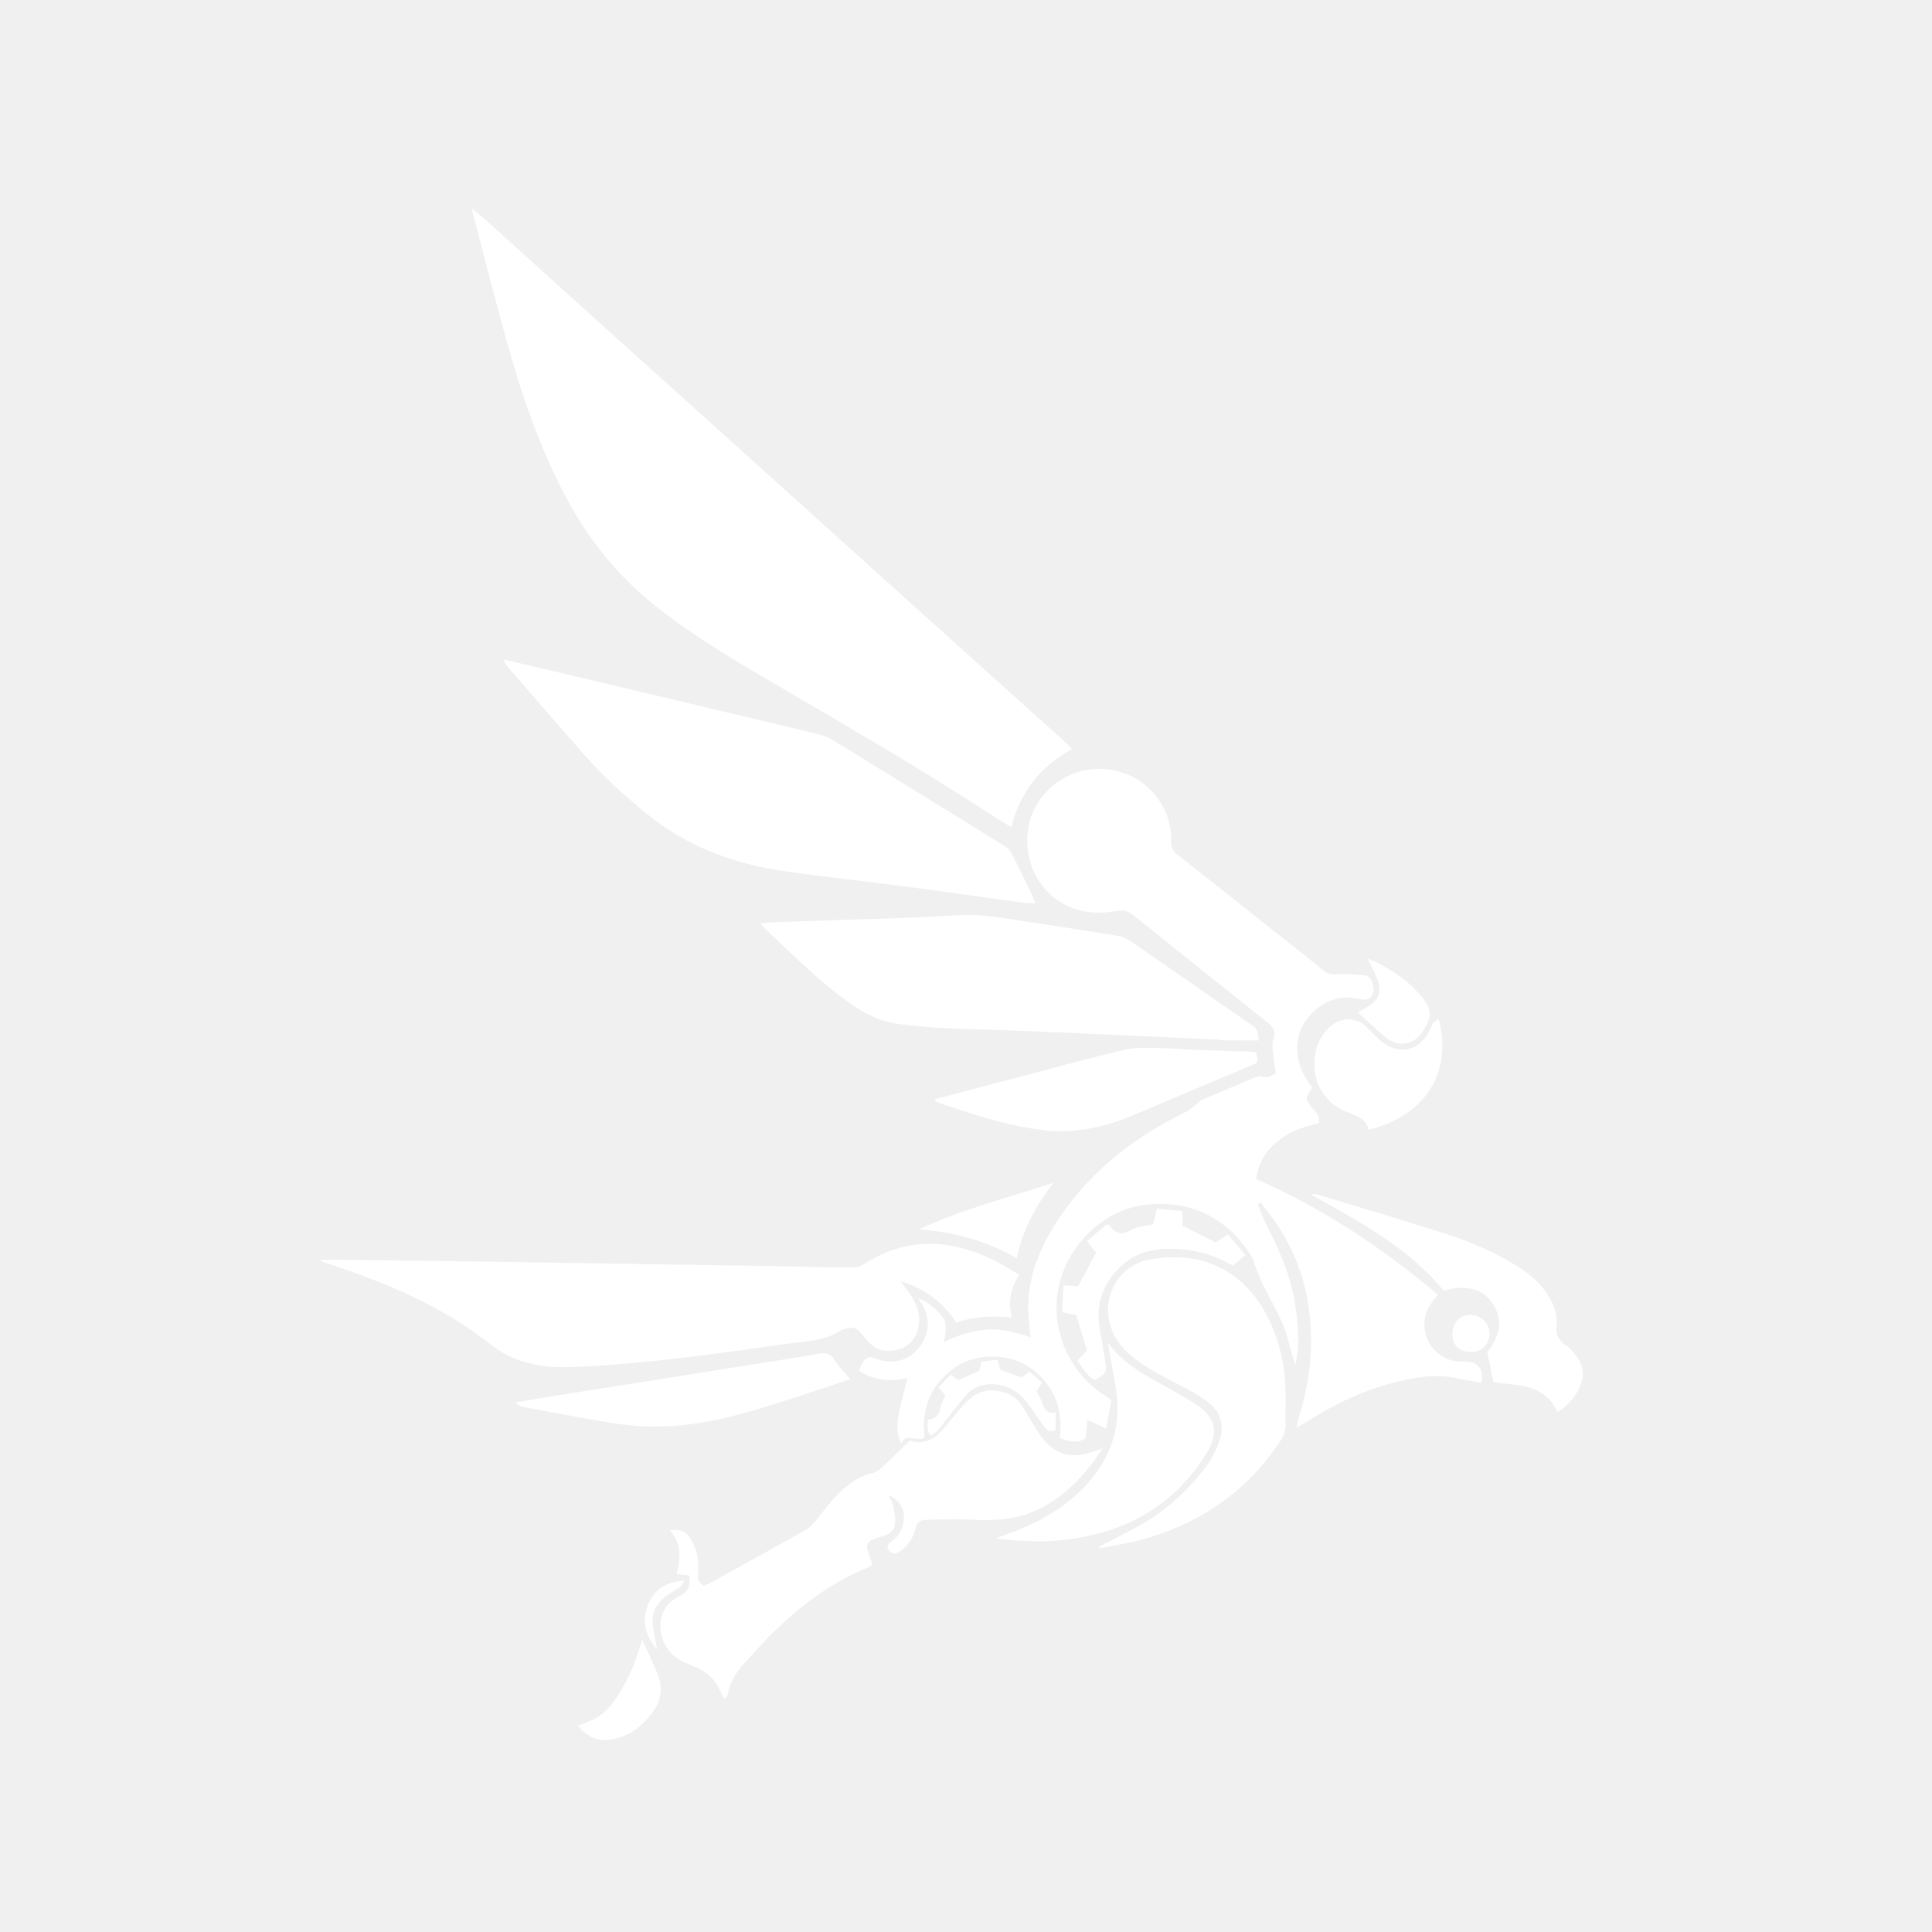
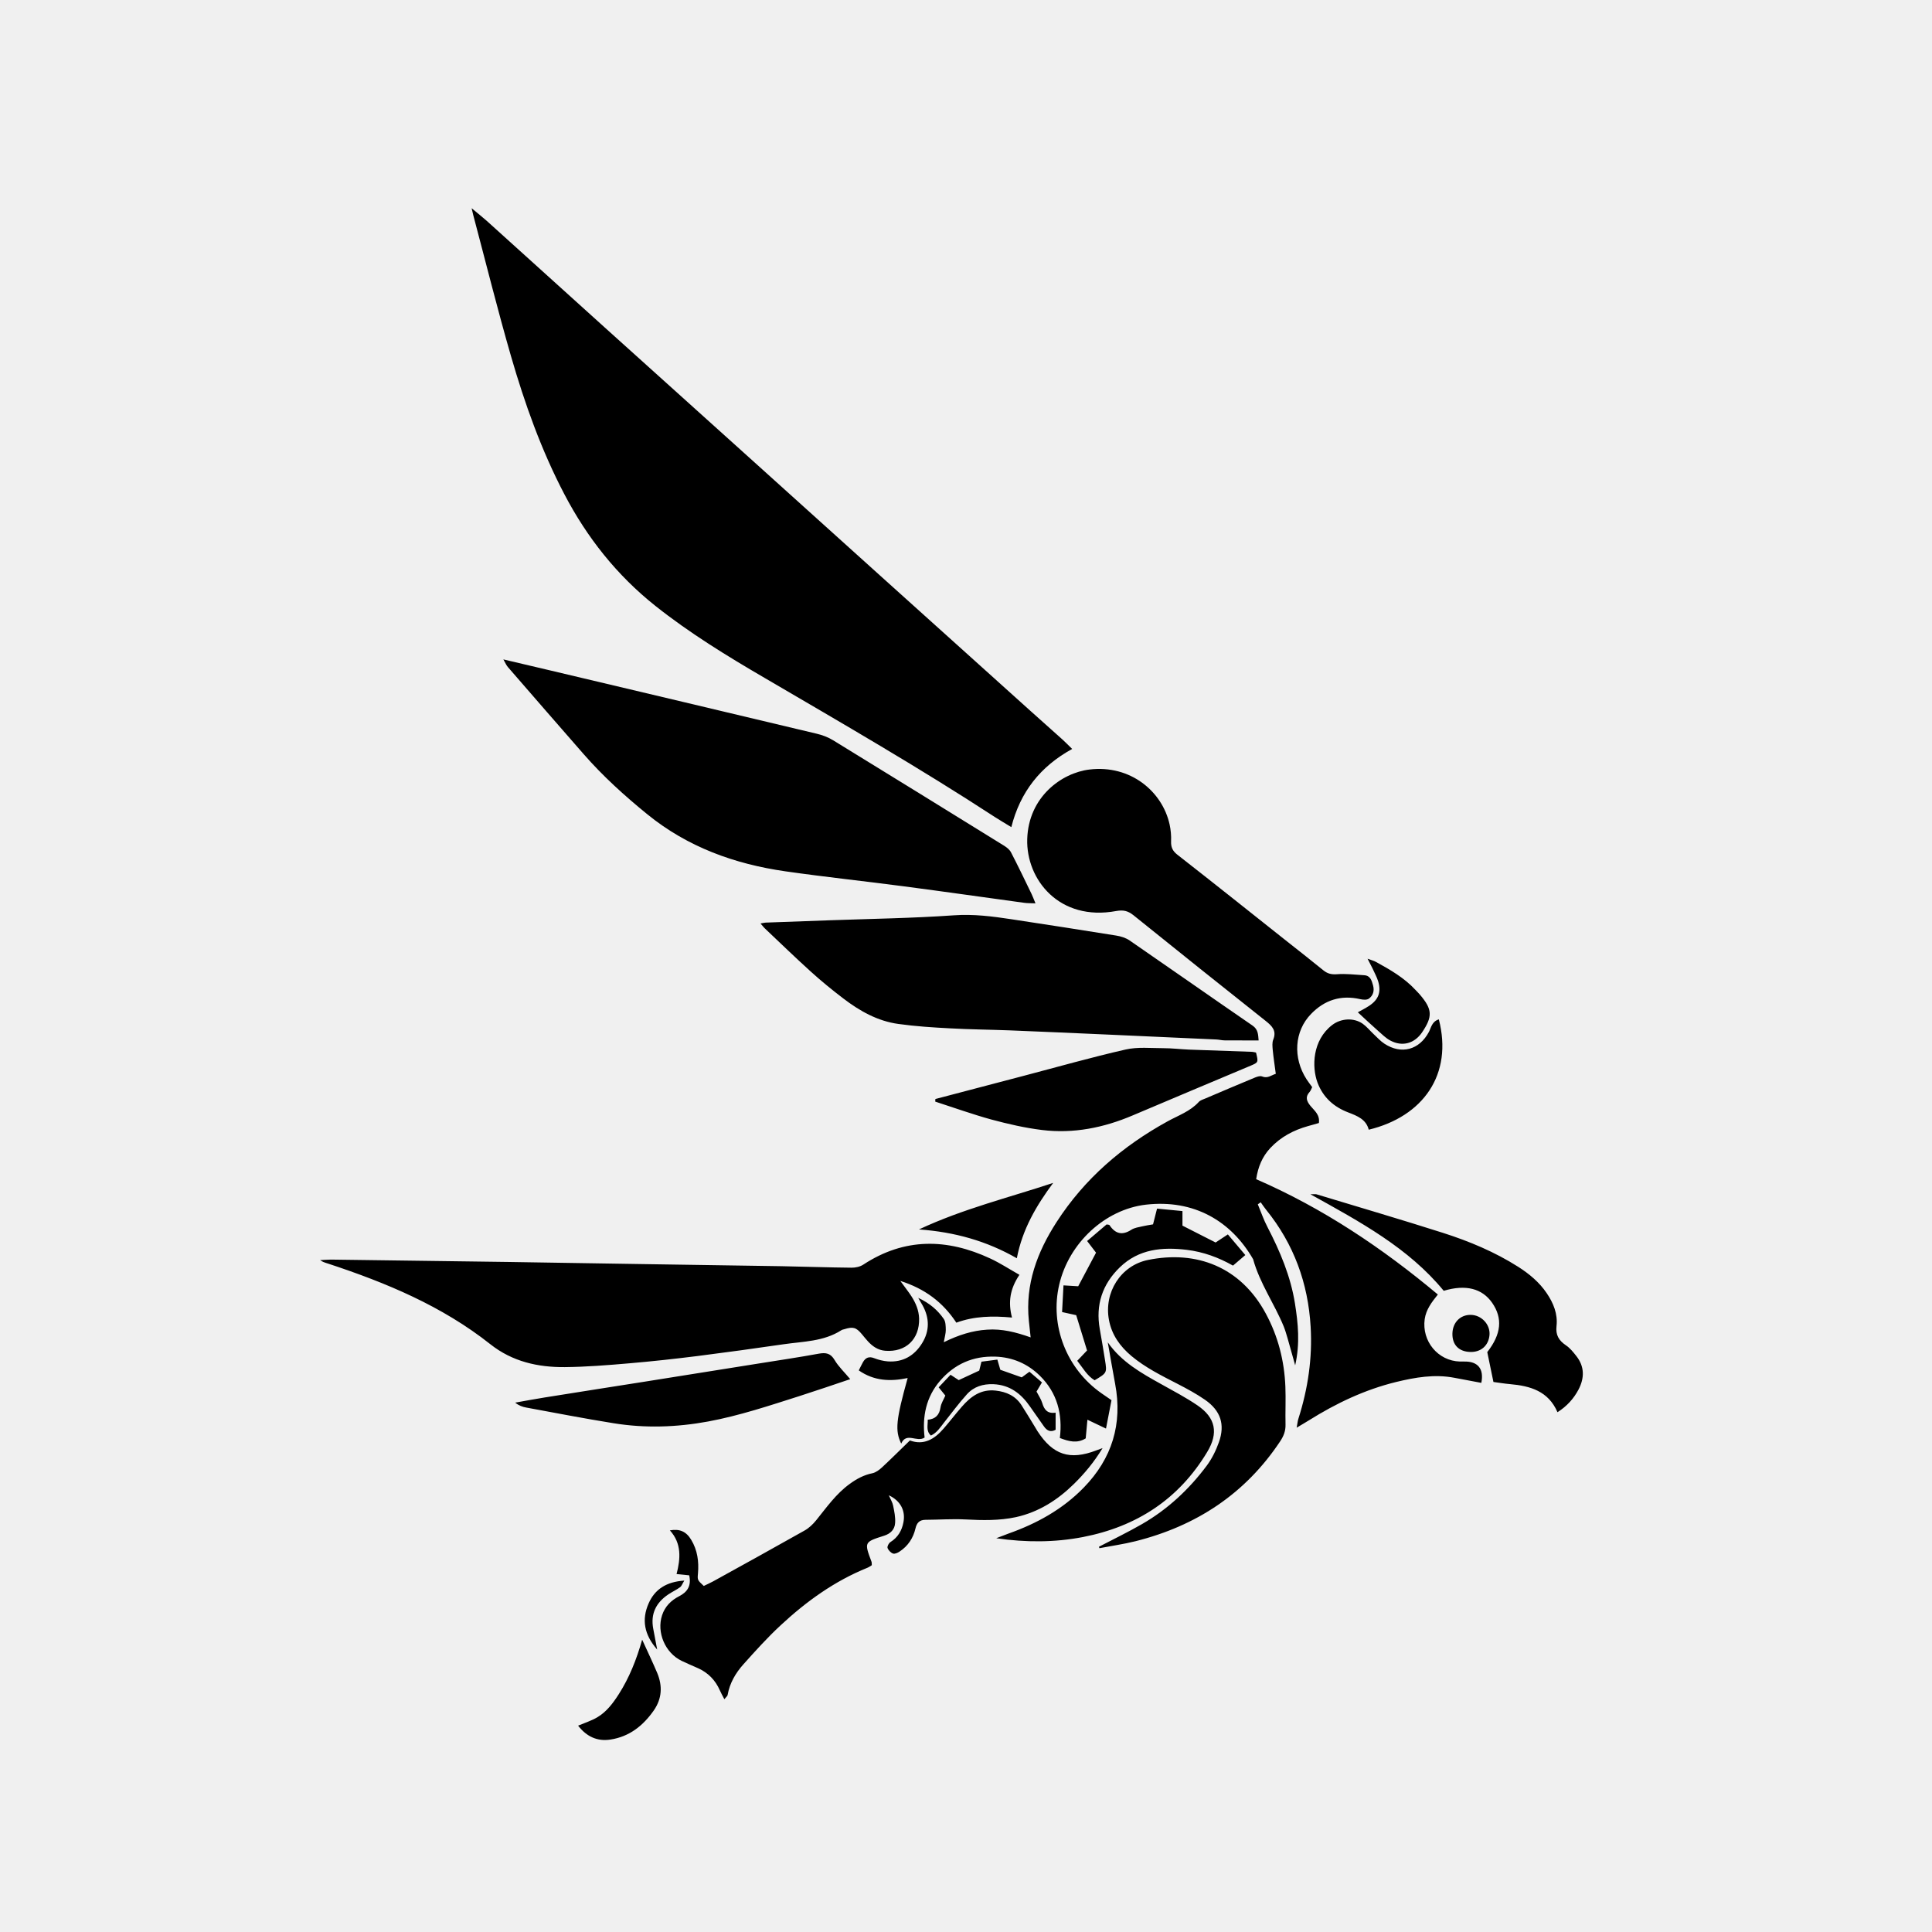
<svg xmlns="http://www.w3.org/2000/svg" width="26px" height="26px" viewBox="0 0 26 26" version="1.1">
  <defs />
-   <g id="Elements-/-Glyphs" stroke="none" stroke-width="1" fill="none" fill-rule="evenodd">
-     <g id="logo-finagle" fill="#FFFFFF">
+   <g id="Glyphs" stroke="none" stroke-width="1" fill="none" fill-rule="evenodd">
+     <g id="logo-finagle" fill="#000">
      <path d="M14.429,10.079 C13.999,10.315 13.729,10.66 13.61,11.131 C13.528,11.081 13.458,11.04 13.391,10.997 C12.38,10.337 11.334,9.734 10.293,9.125 C9.784,8.828 9.282,8.521 8.819,8.153 C8.301,7.741 7.901,7.236 7.595,6.651 C7.285,6.059 7.062,5.433 6.877,4.794 C6.695,4.164 6.537,3.528 6.369,2.895 C6.363,2.873 6.359,2.851 6.347,2.802 C6.428,2.87 6.49,2.919 6.549,2.971 C7.078,3.449 7.606,3.927 8.135,4.404 C8.801,5.005 9.469,5.606 10.136,6.206 C10.714,6.728 11.293,7.249 11.872,7.771 C12.539,8.371 13.205,8.972 13.873,9.572 C14.014,9.699 14.157,9.825 14.298,9.952 C14.339,9.989 14.377,10.029 14.429,10.079 Z M14.634,19.106 C14.625,19.203 14.618,19.277 14.611,19.357 C14.496,19.428 14.386,19.399 14.263,19.352 C14.302,19.031 14.227,18.744 13.996,18.516 C13.832,18.354 13.63,18.265 13.395,18.257 C13.095,18.247 12.848,18.355 12.652,18.581 C12.461,18.803 12.41,19.066 12.443,19.346 C12.338,19.416 12.199,19.267 12.128,19.427 C12.043,19.253 12.058,19.107 12.215,18.545 C11.982,18.594 11.762,18.585 11.557,18.442 C11.58,18.398 11.595,18.364 11.613,18.332 C11.649,18.269 11.696,18.25 11.768,18.279 C11.825,18.301 11.886,18.316 11.947,18.321 C12.152,18.336 12.308,18.243 12.411,18.073 C12.51,17.912 12.51,17.74 12.418,17.571 C12.403,17.544 12.387,17.517 12.357,17.466 C12.515,17.54 12.62,17.633 12.701,17.75 C12.727,17.788 12.727,17.848 12.728,17.898 C12.728,17.944 12.714,17.99 12.701,18.063 C12.899,17.966 13.086,17.906 13.284,17.894 C13.482,17.88 13.67,17.927 13.87,17.998 C13.861,17.914 13.853,17.845 13.846,17.776 C13.796,17.284 13.957,16.852 14.219,16.446 C14.597,15.86 15.107,15.424 15.712,15.091 C15.857,15.011 16.017,14.957 16.133,14.829 C16.154,14.806 16.19,14.796 16.221,14.783 C16.439,14.69 16.657,14.597 16.877,14.506 C16.91,14.492 16.955,14.475 16.983,14.486 C17.06,14.518 17.108,14.469 17.169,14.451 C17.154,14.337 17.138,14.234 17.128,14.131 C17.124,14.084 17.118,14.031 17.135,13.99 C17.183,13.87 17.118,13.807 17.034,13.74 C16.439,13.268 15.845,12.794 15.254,12.317 C15.18,12.258 15.118,12.243 15.022,12.26 C14.257,12.402 13.808,11.838 13.824,11.292 C13.841,10.724 14.287,10.401 14.661,10.356 C15.215,10.289 15.643,10.653 15.74,11.095 C15.756,11.168 15.763,11.246 15.76,11.321 C15.757,11.399 15.779,11.451 15.843,11.501 C16.341,11.89 16.835,12.284 17.329,12.676 C17.49,12.803 17.651,12.929 17.809,13.058 C17.863,13.102 17.916,13.116 17.99,13.111 C18.111,13.101 18.235,13.117 18.357,13.124 C18.443,13.129 18.459,13.195 18.478,13.261 C18.498,13.334 18.479,13.398 18.422,13.439 C18.395,13.459 18.343,13.455 18.305,13.446 C18.046,13.387 17.826,13.457 17.644,13.645 C17.418,13.877 17.396,14.236 17.584,14.526 C17.607,14.561 17.633,14.595 17.659,14.63 C17.647,14.654 17.639,14.678 17.624,14.695 C17.562,14.763 17.584,14.819 17.636,14.883 C17.687,14.946 17.765,15 17.749,15.113 C17.702,15.126 17.654,15.141 17.604,15.154 C17.408,15.209 17.235,15.3 17.094,15.451 C16.987,15.567 16.93,15.703 16.905,15.869 C17.801,16.258 18.601,16.794 19.35,17.421 C19.265,17.527 19.192,17.623 19.173,17.752 C19.132,18.048 19.35,18.315 19.648,18.323 C19.667,18.323 19.686,18.323 19.705,18.323 C19.89,18.319 19.973,18.423 19.935,18.61 C19.815,18.587 19.694,18.565 19.574,18.542 C19.306,18.49 19.044,18.536 18.785,18.599 C18.366,18.702 17.981,18.885 17.617,19.113 C17.569,19.143 17.52,19.171 17.45,19.213 C17.461,19.157 17.463,19.122 17.474,19.09 C17.602,18.688 17.663,18.276 17.638,17.855 C17.604,17.269 17.412,16.742 17.041,16.283 C17.014,16.25 16.991,16.215 16.966,16.18 C16.953,16.189 16.94,16.198 16.927,16.207 C16.97,16.31 17.006,16.417 17.058,16.515 C17.227,16.841 17.369,17.177 17.427,17.542 C17.469,17.808 17.497,18.077 17.43,18.374 C17.391,18.235 17.36,18.123 17.328,18.011 C17.312,17.957 17.296,17.901 17.275,17.849 C17.149,17.543 16.953,17.269 16.864,16.946 C16.569,16.434 16.07,16.137 15.419,16.212 C14.869,16.277 14.385,16.729 14.255,17.286 C14.125,17.837 14.352,18.421 14.823,18.75 C14.865,18.78 14.908,18.809 14.958,18.843 C14.934,18.966 14.911,19.086 14.884,19.225 C14.798,19.184 14.728,19.151 14.634,19.106 Z M6.774,8.874 C7,8.927 7.201,8.975 7.403,9.022 C8.599,9.306 9.795,9.588 10.991,9.874 C11.068,9.892 11.146,9.922 11.213,9.963 C11.982,10.435 12.75,10.909 13.517,11.384 C13.552,11.406 13.588,11.436 13.606,11.471 C13.702,11.656 13.792,11.844 13.883,12.032 C13.899,12.065 13.911,12.1 13.935,12.157 C13.874,12.154 13.829,12.156 13.786,12.15 C13.245,12.076 12.706,11.999 12.165,11.928 C11.634,11.858 11.101,11.802 10.57,11.726 C9.887,11.628 9.254,11.4 8.711,10.958 C8.405,10.709 8.113,10.445 7.853,10.147 C7.512,9.757 7.173,9.367 6.834,8.976 C6.814,8.953 6.802,8.923 6.774,8.874 Z M13.719,17.156 C13.591,17.346 13.565,17.524 13.619,17.731 C13.36,17.707 13.111,17.711 12.87,17.8 C12.688,17.523 12.444,17.342 12.116,17.238 C12.176,17.321 12.226,17.383 12.269,17.45 C12.325,17.539 12.365,17.633 12.369,17.743 C12.376,18.022 12.191,18.2 11.913,18.178 C11.816,18.17 11.744,18.12 11.681,18.052 C11.652,18.021 11.626,17.987 11.598,17.954 C11.522,17.863 11.479,17.851 11.362,17.888 C11.348,17.892 11.333,17.894 11.322,17.902 C11.083,18.055 10.807,18.052 10.541,18.091 C10.157,18.147 9.772,18.2 9.386,18.249 C9.08,18.287 8.774,18.321 8.467,18.347 C8.179,18.372 7.89,18.395 7.601,18.398 C7.238,18.401 6.895,18.324 6.6,18.091 C5.95,17.576 5.198,17.263 4.418,17.006 C4.395,16.999 4.373,16.992 4.351,16.983 C4.342,16.98 4.335,16.974 4.308,16.958 C4.369,16.955 4.412,16.951 4.454,16.951 C5.252,16.962 6.049,16.972 6.847,16.983 C7.435,16.992 8.024,17.002 8.612,17.011 C9.248,17.021 9.884,17.03 10.52,17.04 C10.833,17.046 11.146,17.057 11.459,17.06 C11.513,17.061 11.575,17.047 11.619,17.018 C12.173,16.655 12.744,16.665 13.326,16.936 C13.458,16.997 13.581,17.078 13.719,17.156 Z M10.235,12.428 C10.268,12.422 10.285,12.417 10.303,12.416 C10.588,12.406 10.872,12.396 11.157,12.385 C11.717,12.365 12.277,12.357 12.836,12.318 C13.101,12.299 13.356,12.332 13.613,12.371 C14.082,12.443 14.551,12.514 15.019,12.59 C15.083,12.6 15.151,12.621 15.203,12.657 C15.755,13.037 16.303,13.422 16.855,13.801 C16.933,13.854 16.931,13.923 16.938,14.002 C16.784,14.002 16.634,14.002 16.483,14.001 C16.446,14.001 16.408,13.991 16.37,13.989 C15.891,13.967 15.412,13.945 14.933,13.924 C14.483,13.904 14.033,13.884 13.582,13.866 C13.317,13.856 13.051,13.854 12.785,13.839 C12.553,13.827 12.321,13.812 12.091,13.78 C11.811,13.742 11.57,13.606 11.349,13.437 C11.198,13.322 11.05,13.201 10.91,13.074 C10.702,12.886 10.501,12.691 10.297,12.498 C10.277,12.48 10.261,12.457 10.235,12.428 Z M9.748,22.867 C9.723,22.819 9.703,22.784 9.687,22.747 C9.627,22.611 9.53,22.511 9.394,22.45 C9.32,22.417 9.246,22.386 9.173,22.351 C8.951,22.244 8.834,21.968 8.91,21.737 C8.95,21.617 9.031,21.537 9.142,21.48 C9.249,21.425 9.307,21.342 9.275,21.2 C9.222,21.195 9.168,21.189 9.105,21.183 C9.158,20.977 9.176,20.772 9.015,20.595 C9.146,20.571 9.235,20.61 9.302,20.722 C9.386,20.861 9.407,21.014 9.393,21.174 C9.385,21.263 9.385,21.263 9.471,21.343 C9.51,21.324 9.553,21.305 9.594,21.283 C10.005,21.056 10.417,20.829 10.826,20.598 C10.886,20.565 10.939,20.514 10.983,20.46 C11.123,20.287 11.251,20.103 11.435,19.97 C11.528,19.902 11.626,19.849 11.741,19.826 C11.787,19.816 11.833,19.781 11.869,19.748 C11.994,19.632 12.115,19.511 12.245,19.385 C12.43,19.454 12.575,19.369 12.698,19.226 C12.782,19.13 12.86,19.027 12.944,18.931 C13.064,18.793 13.201,18.692 13.399,18.714 C13.543,18.73 13.665,18.784 13.746,18.909 C13.805,19 13.861,19.094 13.918,19.187 C13.933,19.211 13.947,19.236 13.962,19.26 C14.17,19.581 14.397,19.655 14.753,19.519 C14.773,19.511 14.794,19.504 14.838,19.488 C14.721,19.68 14.594,19.831 14.453,19.97 C14.233,20.186 13.979,20.349 13.672,20.417 C13.448,20.465 13.221,20.46 12.992,20.448 C12.814,20.439 12.634,20.452 12.454,20.453 C12.375,20.454 12.338,20.492 12.32,20.569 C12.29,20.698 12.22,20.805 12.108,20.879 C12.083,20.897 12.042,20.915 12.018,20.907 C11.987,20.896 11.955,20.862 11.944,20.831 C11.938,20.81 11.961,20.766 11.984,20.752 C12.084,20.689 12.137,20.598 12.158,20.486 C12.188,20.331 12.119,20.196 11.961,20.123 C11.985,20.177 12.01,20.217 12.019,20.261 C12.035,20.338 12.052,20.419 12.046,20.496 C12.041,20.582 11.986,20.639 11.898,20.667 C11.629,20.752 11.63,20.754 11.728,21.016 C11.733,21.029 11.731,21.044 11.732,21.064 C11.713,21.075 11.695,21.09 11.674,21.098 C11.231,21.277 10.851,21.551 10.505,21.873 C10.328,22.037 10.166,22.217 10.005,22.397 C9.9,22.514 9.82,22.65 9.792,22.81 C9.79,22.825 9.771,22.838 9.748,22.867 Z M14.79,20.815 C14.983,20.714 15.179,20.62 15.368,20.511 C15.714,20.312 16.002,20.043 16.24,19.724 C16.31,19.63 16.364,19.52 16.403,19.41 C16.489,19.171 16.427,18.984 16.217,18.838 C16.1,18.757 15.974,18.689 15.848,18.624 C15.632,18.513 15.414,18.405 15.227,18.249 C15.074,18.12 14.962,17.966 14.924,17.764 C14.854,17.394 15.081,17.031 15.449,16.956 C16.101,16.823 16.696,17.048 17.035,17.678 C17.2,17.984 17.284,18.313 17.298,18.66 C17.305,18.831 17.296,19.002 17.3,19.173 C17.302,19.258 17.274,19.328 17.227,19.398 C16.757,20.105 16.097,20.536 15.281,20.741 C15.121,20.781 14.957,20.804 14.795,20.835 C14.793,20.828 14.792,20.822 14.79,20.815 Z M14.908,18.065 C15.093,18.329 15.358,18.478 15.625,18.626 C15.79,18.718 15.959,18.807 16.115,18.913 C16.36,19.08 16.4,19.285 16.246,19.54 C15.864,20.176 15.296,20.545 14.573,20.685 C14.193,20.758 13.81,20.759 13.407,20.701 C13.472,20.676 13.522,20.656 13.572,20.638 C13.953,20.503 14.3,20.312 14.584,20.02 C14.965,19.629 15.109,19.163 15.007,18.623 C14.972,18.438 14.941,18.251 14.908,18.065 Z M12.588,14.79 C12.987,14.686 13.385,14.581 13.784,14.476 C14.238,14.357 14.69,14.228 15.148,14.124 C15.311,14.087 15.487,14.106 15.657,14.106 C15.77,14.106 15.884,14.12 15.998,14.125 C16.282,14.136 16.566,14.145 16.851,14.155 C16.869,14.156 16.887,14.162 16.903,14.165 C16.935,14.295 16.936,14.297 16.832,14.341 C16.303,14.564 15.774,14.785 15.245,15.01 C14.853,15.177 14.446,15.259 14.023,15.207 C13.793,15.179 13.565,15.126 13.341,15.066 C13.087,14.996 12.837,14.906 12.586,14.825 C12.586,14.814 12.587,14.802 12.588,14.79 Z M20.015,18.196 C20.205,17.953 20.224,17.74 20.081,17.533 C19.947,17.34 19.726,17.282 19.429,17.371 C18.956,16.795 18.308,16.445 17.635,16.072 C17.686,16.072 17.704,16.068 17.719,16.073 C18.287,16.245 18.856,16.412 19.421,16.592 C19.774,16.705 20.116,16.848 20.431,17.048 C20.58,17.143 20.715,17.255 20.815,17.403 C20.906,17.537 20.965,17.683 20.947,17.845 C20.933,17.966 20.978,18.04 21.074,18.105 C21.128,18.141 21.171,18.195 21.212,18.247 C21.326,18.39 21.324,18.545 21.243,18.7 C21.178,18.823 21.087,18.924 20.96,19.005 C20.837,18.72 20.593,18.651 20.322,18.627 C20.251,18.621 20.181,18.609 20.098,18.598 C20.071,18.466 20.043,18.333 20.015,18.196 Z M11.442,18.56 C11.21,18.638 10.986,18.715 10.761,18.787 C10.355,18.916 9.95,19.052 9.529,19.13 C9.105,19.208 8.68,19.222 8.256,19.153 C7.863,19.09 7.472,19.014 7.081,18.942 C7.031,18.933 6.983,18.916 6.933,18.876 C7.064,18.853 7.195,18.828 7.327,18.807 C7.776,18.735 8.225,18.665 8.675,18.594 C9.19,18.512 9.704,18.43 10.219,18.348 C10.486,18.305 10.754,18.266 11.019,18.217 C11.115,18.2 11.178,18.211 11.232,18.303 C11.284,18.391 11.362,18.464 11.442,18.56 Z M19.363,13.718 C19.555,14.458 19.153,15.026 18.42,15.203 C18.384,15.063 18.267,15.018 18.145,14.971 C17.95,14.897 17.805,14.768 17.73,14.568 C17.653,14.359 17.66,14 17.928,13.794 C18.045,13.704 18.219,13.692 18.34,13.778 C18.393,13.816 18.435,13.869 18.483,13.914 C18.532,13.959 18.576,14.01 18.63,14.045 C18.859,14.196 19.101,14.129 19.229,13.888 C19.261,13.827 19.269,13.748 19.363,13.718 Z M14.75,16.858 C14.716,16.814 14.68,16.766 14.63,16.701 C14.722,16.623 14.81,16.548 14.892,16.478 C14.914,16.482 14.927,16.481 14.931,16.487 C15.009,16.605 15.103,16.629 15.226,16.549 C15.268,16.522 15.324,16.515 15.375,16.503 C15.42,16.492 15.467,16.486 15.517,16.477 C15.534,16.41 15.55,16.347 15.571,16.265 C15.683,16.276 15.794,16.286 15.913,16.298 L15.913,16.494 C16.059,16.568 16.201,16.64 16.359,16.721 C16.4,16.693 16.455,16.657 16.524,16.612 C16.598,16.699 16.673,16.788 16.759,16.89 C16.701,16.939 16.649,16.984 16.593,17.032 C16.397,16.921 16.192,16.847 15.973,16.82 C15.643,16.78 15.326,16.807 15.07,17.055 C14.834,17.284 14.743,17.56 14.8,17.885 C14.825,18.025 14.849,18.165 14.871,18.305 C14.898,18.476 14.897,18.476 14.731,18.575 C14.629,18.514 14.574,18.41 14.497,18.313 C14.546,18.261 14.591,18.214 14.629,18.174 C14.579,18.011 14.532,17.858 14.483,17.699 C14.427,17.687 14.367,17.674 14.293,17.657 C14.299,17.542 14.305,17.427 14.312,17.298 C14.386,17.302 14.446,17.306 14.51,17.31 C14.588,17.163 14.667,17.014 14.75,16.858 Z M12.367,16.545 C12.964,16.266 13.574,16.118 14.173,15.919 C13.949,16.222 13.76,16.538 13.684,16.933 C13.277,16.7 12.849,16.58 12.367,16.545 Z M8.642,22.066 C8.717,22.231 8.784,22.371 8.845,22.515 C8.917,22.688 8.909,22.858 8.8,23.016 C8.657,23.222 8.471,23.371 8.216,23.41 C8.039,23.438 7.894,23.371 7.78,23.223 C7.873,23.184 7.962,23.156 8.039,23.11 C8.164,23.036 8.25,22.92 8.327,22.8 C8.468,22.579 8.565,22.337 8.642,22.066 Z M18.273,13.623 C18.317,13.598 18.372,13.571 18.424,13.537 C18.551,13.453 18.59,13.352 18.547,13.207 C18.529,13.148 18.498,13.093 18.473,13.037 C18.455,13.001 18.436,12.965 18.404,12.902 C18.461,12.923 18.491,12.93 18.517,12.945 C18.709,13.05 18.898,13.159 19.049,13.322 C19.069,13.343 19.089,13.363 19.108,13.385 C19.277,13.583 19.282,13.679 19.137,13.894 C19.035,14.043 18.872,14.089 18.712,14.004 C18.651,13.972 18.599,13.92 18.546,13.873 C18.455,13.793 18.367,13.71 18.273,13.623 Z M12.528,19.319 C12.459,19.256 12.488,19.183 12.485,19.106 C12.588,19.098 12.642,19.042 12.657,18.94 C12.665,18.886 12.699,18.835 12.722,18.781 C12.693,18.745 12.667,18.713 12.632,18.67 C12.683,18.616 12.734,18.562 12.792,18.501 C12.829,18.525 12.863,18.548 12.902,18.573 C12.989,18.532 13.079,18.491 13.178,18.445 C13.186,18.413 13.196,18.373 13.208,18.325 C13.276,18.316 13.345,18.307 13.422,18.297 C13.436,18.346 13.449,18.389 13.462,18.434 C13.557,18.467 13.651,18.5 13.75,18.536 C13.78,18.514 13.813,18.489 13.854,18.46 C13.91,18.508 13.963,18.553 14.022,18.604 C13.995,18.65 13.972,18.689 13.949,18.727 C13.976,18.78 14.01,18.828 14.026,18.881 C14.052,18.968 14.093,19.028 14.206,19.011 L14.206,19.241 C14.138,19.279 14.089,19.253 14.049,19.196 C13.987,19.107 13.923,19.018 13.861,18.928 C13.742,18.756 13.591,18.638 13.371,18.628 C13.229,18.622 13.104,18.661 13.011,18.765 C12.903,18.885 12.807,19.015 12.707,19.141 C12.655,19.207 12.611,19.28 12.528,19.319 Z M8.844,22.199 C8.666,21.996 8.635,21.793 8.728,21.58 C8.811,21.388 8.969,21.286 9.209,21.271 C9.183,21.313 9.173,21.345 9.152,21.36 C9.103,21.396 9.046,21.422 8.995,21.456 C8.829,21.567 8.753,21.718 8.791,21.919 C8.807,22.002 8.822,22.085 8.844,22.199 Z M19.782,18.194 C19.629,18.188 19.542,18.095 19.546,17.944 C19.55,17.798 19.651,17.694 19.79,17.695 C19.936,17.695 20.057,17.824 20.045,17.966 C20.033,18.109 19.928,18.2 19.782,18.194 Z" id="Combined-Shape" />
    </g>
  </g>
</svg>
